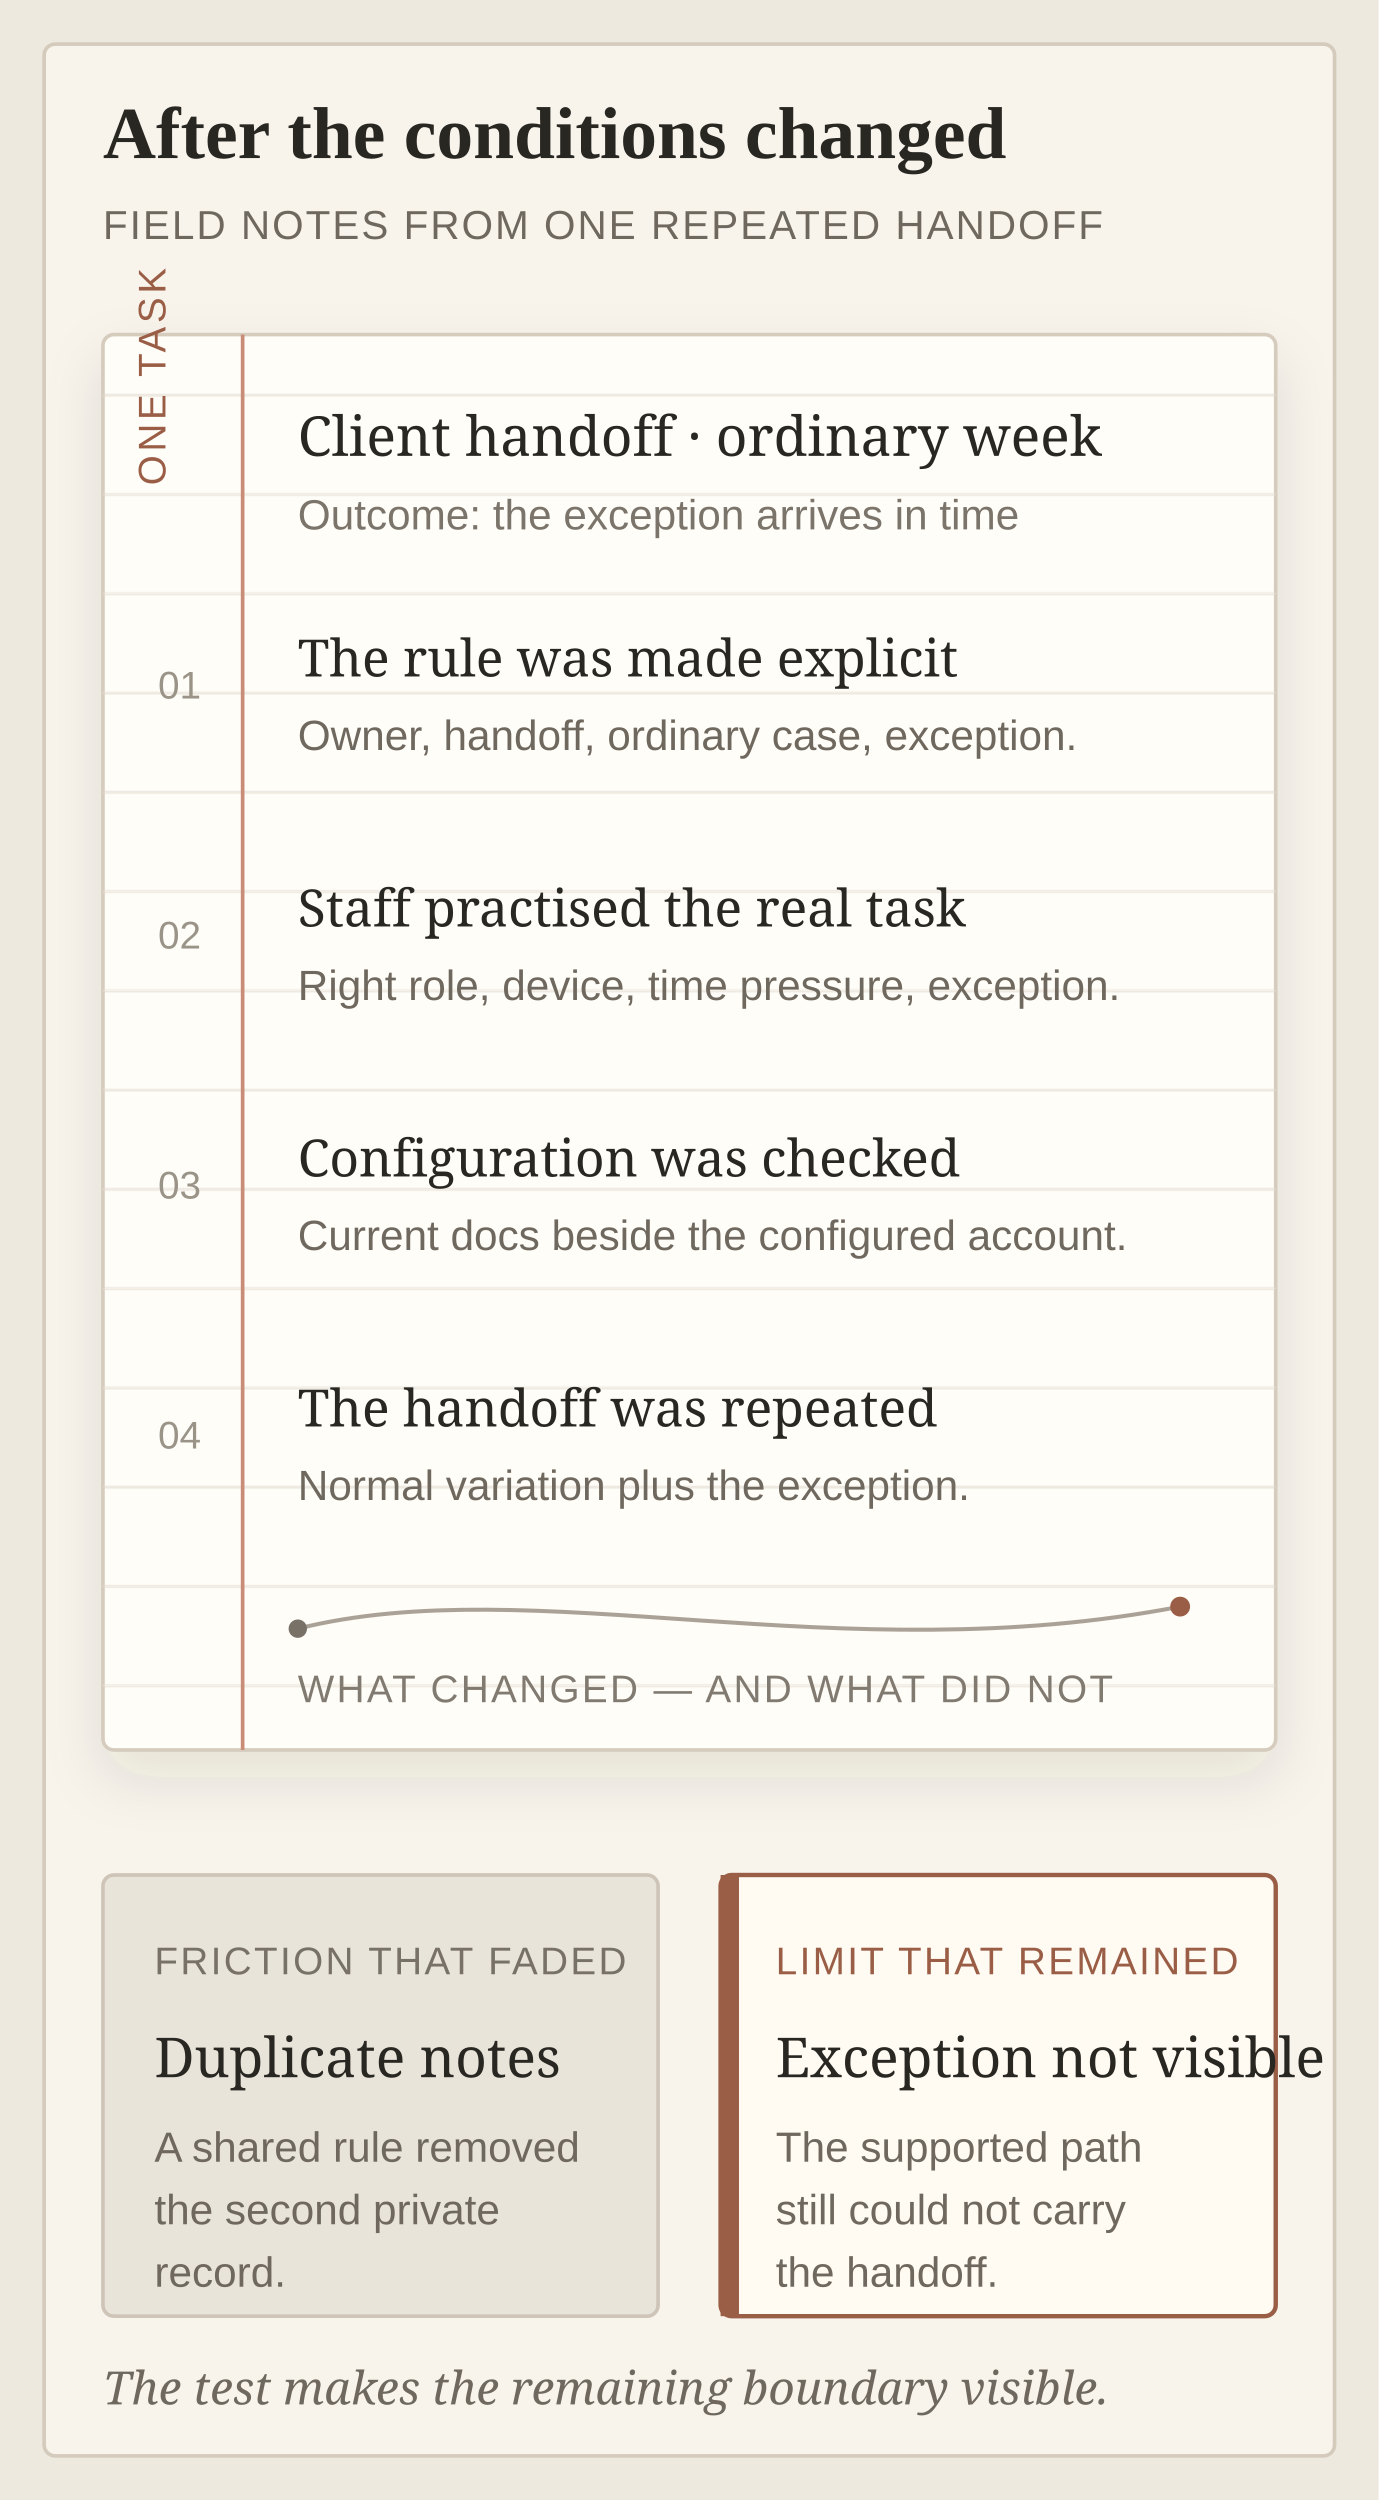
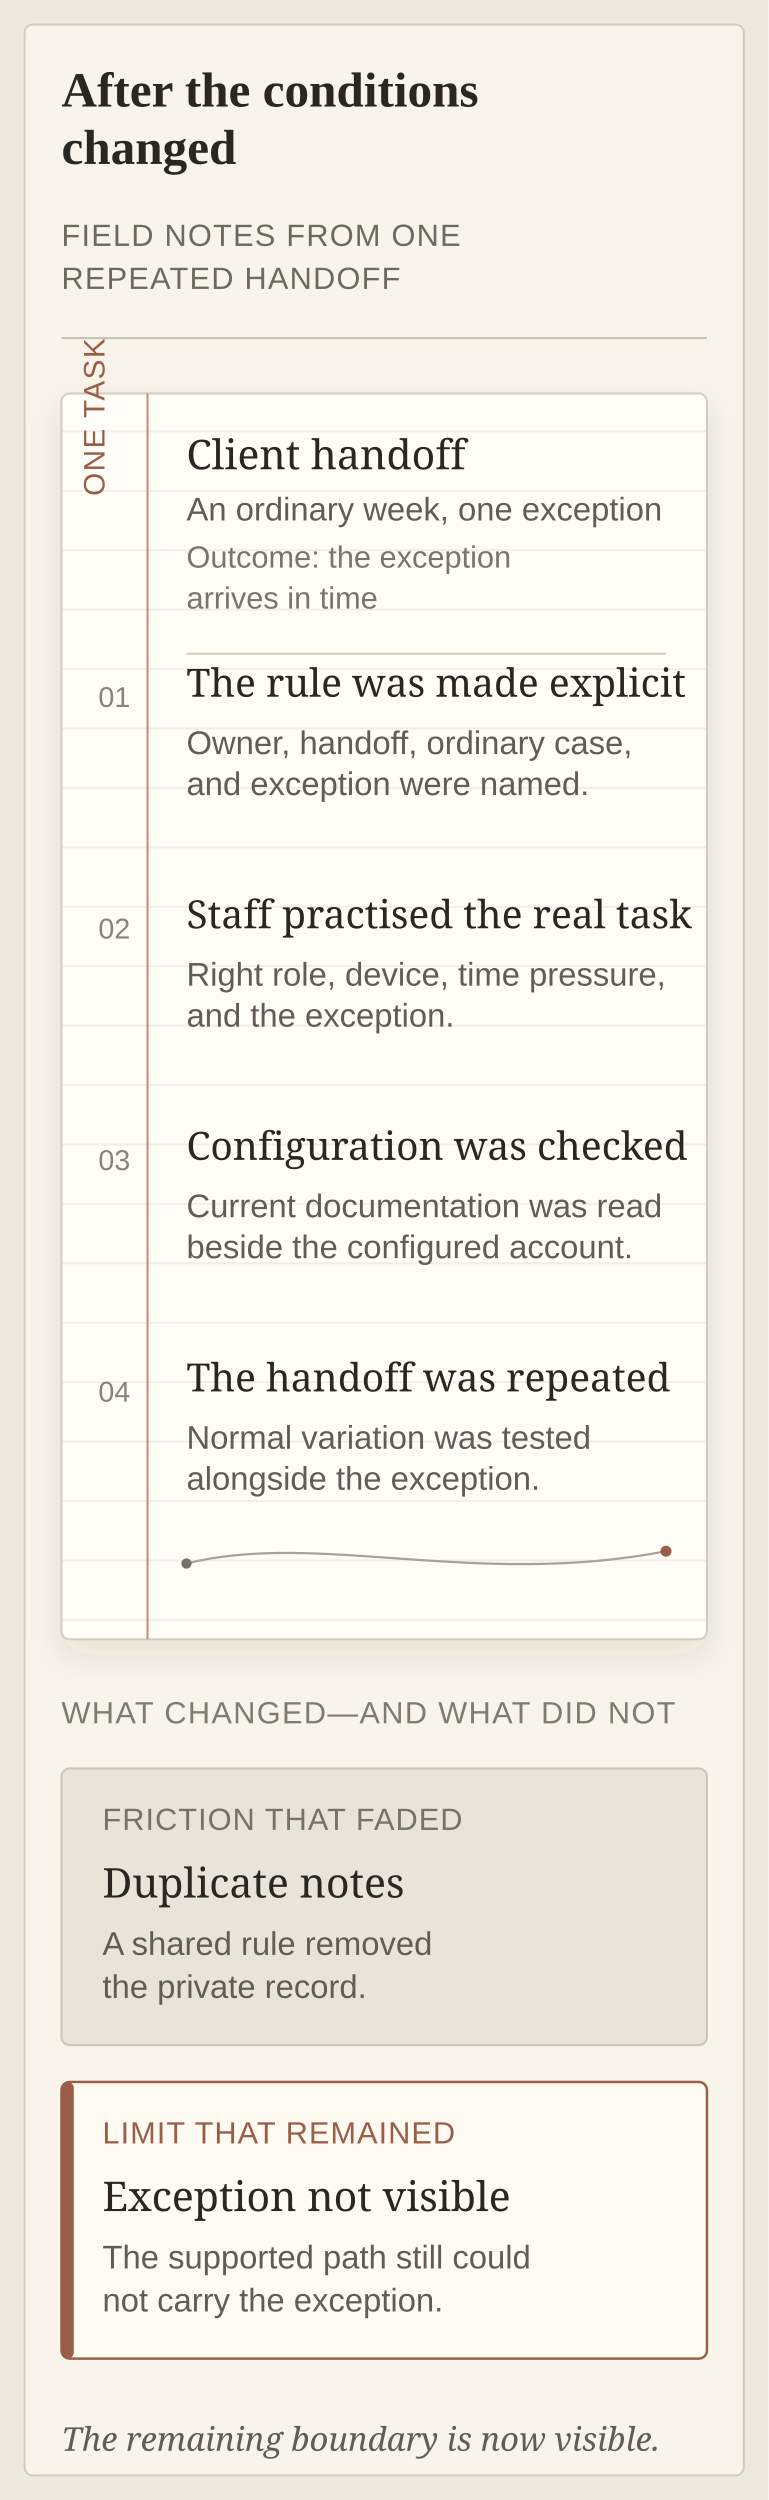
- <svg xmlns="http://www.w3.org/2000/svg" viewBox="0 0 375 680" role="img" aria-labelledby="title desc">
+ <svg xmlns="http://www.w3.org/2000/svg" viewBox="0 0 375 1220" role="img" aria-labelledby="title desc">
  <defs>
    <filter id="pageShadow" x="-20%" y="-20%" width="140%" height="150%">
      <feDropShadow dx="0" dy="7" stdDeviation="8" flood-color="#2d2923" flood-opacity=".1" />
    </filter>
-     <pattern id="rules" width="8" height="27" patternUnits="userSpaceOnUse">
-       <line x1="0" y1="26.5" x2="8" y2="26.5" stroke="#ded7cc" stroke-width=".8" />
+     <pattern id="rules" width="8" height="29" patternUnits="userSpaceOnUse">
+       <line x1="0" y1="28.5" x2="8" y2="28.5" stroke="#ded7cc" stroke-width=".8" />
    </pattern>
  </defs>
-   <rect width="375" height="680" fill="#eee9df" />
-   <rect x="12" y="12" width="351" height="656" rx="3" fill="#f8f4ec" stroke="#d4cbbd" />
-   <text x="28" y="43" fill="#292722" font-family="Georgia, 'Times New Roman', serif" font-size="20" font-weight="700">After the conditions changed</text>
-   <text x="28" y="65" fill="#6f685f" font-family="Arial, sans-serif" font-size="11" letter-spacing=".55">FIELD NOTES FROM ONE REPEATED HANDOFF</text>
-   <g filter="url(#pageShadow)">
-     <rect x="28" y="91" width="319" height="385" rx="3" fill="#fffdf8" stroke="#d5ccbe" />
+   <rect width="375" height="1220" fill="#eee9df" />
+   <rect x="12" y="12" width="351" height="1196" rx="4" fill="#f8f4ec" stroke="#d4cbbd" />
+   <text x="30" y="52" fill="#292722" font-family="Georgia, 'Times New Roman', serif" font-size="24" font-weight="700">
+     <tspan x="30" dy="0">After the conditions</tspan>
+     <tspan x="30" dy="28">changed</tspan>
+   </text>
+   <g transform="translate(0 40)">
+     <text x="30" y="80" fill="#6f685f" font-family="Arial, sans-serif" font-size="15" letter-spacing=".6">
+       <tspan x="30" dy="0">FIELD NOTES FROM ONE</tspan>
+       <tspan x="30" dy="21">REPEATED HANDOFF</tspan>
+     </text>
+     <line x1="30" y1="125" x2="345" y2="125" stroke="#c9c0b3" />
+     <g transform="translate(0 26)">
+       <g filter="url(#pageShadow)">
+         <rect x="30" y="126" width="315" height="608" rx="4" fill="#fffdf8" stroke="#d5ccbe" />
+       </g>
+       <rect x="30" y="126" width="315" height="608" rx="4" fill="url(#rules)" opacity=".45" />
+       <line x1="72" y1="126" x2="72" y2="734" stroke="#c98c76" />
+       <text x="51" y="176" fill="#9a5d45" font-family="Arial, sans-serif" font-size="14.5" letter-spacing=".7" transform="rotate(-90 51 176)">ONE TASK</text>
+       <text x="91" y="163" fill="#292722" font-family="Georgia, serif" font-size="20">Client handoff</text>
+       <text x="91" y="188" fill="#625c54" font-family="Arial, sans-serif" font-size="16">An ordinary week, one exception</text>
+       <text x="91" y="211" fill="#7b746b" font-family="Arial, sans-serif" font-size="15">
+         <tspan x="91" dy="0">Outcome: the exception</tspan>
+         <tspan x="91" dy="20">arrives in time</tspan>
+       </text>
+       <line x1="91" y1="253" x2="325" y2="253" stroke="#d5ccbe" />
+       <g>
+         <text x="48" y="279" fill="#8b8378" font-family="Arial, sans-serif" font-size="14">01</text>
+         <text x="91" y="274" fill="#292722" font-family="Georgia, serif" font-size="19">The rule was made explicit</text>
+         <text x="91" y="302" fill="#625c54" font-family="Arial, sans-serif" font-size="16">
+           <tspan x="91" dy="0">Owner, handoff, ordinary case,</tspan>
+           <tspan x="91" dy="20">and exception were named.</tspan>
+         </text>
+         <text x="48" y="392" fill="#8b8378" font-family="Arial, sans-serif" font-size="14">02</text>
+         <text x="91" y="387" fill="#292722" font-family="Georgia, serif" font-size="19">Staff practised the real task</text>
+         <text x="91" y="415" fill="#625c54" font-family="Arial, sans-serif" font-size="16">
+           <tspan x="91" dy="0">Right role, device, time pressure,</tspan>
+           <tspan x="91" dy="20">and the exception.</tspan>
+         </text>
+         <text x="48" y="505" fill="#8b8378" font-family="Arial, sans-serif" font-size="14">03</text>
+         <text x="91" y="500" fill="#292722" font-family="Georgia, serif" font-size="19">Configuration was checked</text>
+         <text x="91" y="528" fill="#625c54" font-family="Arial, sans-serif" font-size="16">
+           <tspan x="91" dy="0">Current documentation was read</tspan>
+           <tspan x="91" dy="20">beside the configured account.</tspan>
+         </text>
+         <text x="48" y="618" fill="#8b8378" font-family="Arial, sans-serif" font-size="14">04</text>
+         <text x="91" y="613" fill="#292722" font-family="Georgia, serif" font-size="19">The handoff was repeated</text>
+         <text x="91" y="641" fill="#625c54" font-family="Arial, sans-serif" font-size="16">
+           <tspan x="91" dy="0">Normal variation was tested</tspan>
+           <tspan x="91" dy="20">alongside the exception.</tspan>
+         </text>
+       </g>
+       <path d="M91 697 C155 681 232 709 325 691" fill="none" stroke="#aaa297" stroke-width="1.1" />
+       <circle cx="91" cy="697" r="2.5" fill="#777168" />
+       <circle cx="325" cy="691" r="2.7" fill="#9a5d45" />
+       <text x="30" y="775" fill="#817a70" font-family="Arial, sans-serif" font-size="15" letter-spacing=".65">WHAT CHANGED—AND WHAT DID NOT</text>
+       <g>
+         <rect x="30" y="797" width="315" height="135" rx="4" fill="#e9e4da" stroke="#cec5b8" />
+         <text x="50" y="827" fill="#777168" font-family="Arial, sans-serif" font-size="15" letter-spacing=".5">FRICTION THAT FADED</text>
+         <text x="50" y="860" fill="#292722" font-family="Georgia, serif" font-size="20">Duplicate notes</text>
+         <text x="50" y="888" fill="#625c54" font-family="Arial, sans-serif" font-size="16">
+           <tspan x="50" dy="0">A shared rule removed</tspan>
+           <tspan x="50" dy="21">the private record.</tspan>
+         </text>
+       </g>
+       <g>
+         <rect x="30" y="950" width="315" height="135" rx="4" fill="#fffaf2" stroke="#9a5d45" stroke-width="1.2" />
+         <rect x="30" y="950" width="6" height="135" rx="3" fill="#9a5d45" />
+         <text x="50" y="980" fill="#9a5d45" font-family="Arial, sans-serif" font-size="15" letter-spacing=".5">LIMIT THAT REMAINED</text>
+         <text x="50" y="1013" fill="#292722" font-family="Georgia, serif" font-size="20">Exception not visible</text>
+         <text x="50" y="1041" fill="#625c54" font-family="Arial, sans-serif" font-size="16">
+           <tspan x="50" dy="0">The supported path still could</tspan>
+           <tspan x="50" dy="21">not carry the exception.</tspan>
+         </text>
+       </g>
+       <text x="30" y="1130" fill="#625c54" font-family="Georgia, serif" font-size="16" font-style="italic">The remaining boundary is now visible.</text>
+     </g>
  </g>
-   <rect x="28" y="91" width="319" height="385" rx="3" fill="url(#rules)" opacity=".55" />
-   <line x1="66" y1="91" x2="66" y2="476" stroke="#c98c76" />
-   <text x="45" y="132" fill="#9a5d45" font-family="Arial, sans-serif" font-size="10.5" letter-spacing="1" transform="rotate(-90 45 132)">ONE TASK</text>
-   <text x="81" y="124" fill="#292722" font-family="Georgia, serif" font-size="15">Client handoff · ordinary week</text>
-   <text x="81" y="144" fill="#7b746b" font-family="Arial, sans-serif" font-size="11.5">Outcome: the exception arrives in time</text>
-   <g>
-     <text x="43" y="190" fill="#9a9388" font-family="Arial, sans-serif" font-size="10.5">01</text>
-     <text x="81" y="184" fill="#292722" font-family="Georgia, serif" font-size="14">The rule was made explicit</text>
-     <text x="81" y="204" fill="#6f685f" font-family="Arial, sans-serif" font-size="11.5">Owner, handoff, ordinary case, exception.</text>
-     <text x="43" y="258" fill="#9a9388" font-family="Arial, sans-serif" font-size="10.5">02</text>
-     <text x="81" y="252" fill="#292722" font-family="Georgia, serif" font-size="14">Staff practised the real task</text>
-     <text x="81" y="272" fill="#6f685f" font-family="Arial, sans-serif" font-size="11.5">Right role, device, time pressure, exception.</text>
-     <text x="43" y="326" fill="#9a9388" font-family="Arial, sans-serif" font-size="10.5">03</text>
-     <text x="81" y="320" fill="#292722" font-family="Georgia, serif" font-size="14">Configuration was checked</text>
-     <text x="81" y="340" fill="#6f685f" font-family="Arial, sans-serif" font-size="11.5">Current docs beside the configured account.</text>
-     <text x="43" y="394" fill="#9a9388" font-family="Arial, sans-serif" font-size="10.5">04</text>
-     <text x="81" y="388" fill="#292722" font-family="Georgia, serif" font-size="14">The handoff was repeated</text>
-     <text x="81" y="408" fill="#6f685f" font-family="Arial, sans-serif" font-size="11.5">Normal variation plus the exception.</text>
-   </g>
-   <path d="M81 443 C145 427 228 455 321 437" fill="none" stroke="#aaa297" stroke-width="1.1" />
-   <circle cx="81" cy="443" r="2.5" fill="#777168" />
-   <circle cx="321" cy="437" r="2.7" fill="#9a5d45" />
-   <text x="81" y="463" fill="#817a71" font-family="Arial, sans-serif" font-size="10.5" letter-spacing=".65">WHAT CHANGED — AND WHAT DID NOT</text>
-   <g>
-     <rect x="28" y="510" width="151" height="120" rx="3" fill="#e9e4da" stroke="#cec5b8" />
-     <text x="42" y="537" fill="#777168" font-family="Arial, sans-serif" font-size="10.5" letter-spacing=".65">FRICTION THAT FADED</text>
-     <text x="42" y="565" fill="#292722" font-family="Georgia, serif" font-size="15">Duplicate notes</text>
-     <text x="42" y="588" fill="#6f685f" font-family="Arial, sans-serif" font-size="11.5">A shared rule removed</text>
-     <text x="42" y="605" fill="#6f685f" font-family="Arial, sans-serif" font-size="11.5">the second private</text>
-     <text x="42" y="622" fill="#6f685f" font-family="Arial, sans-serif" font-size="11.5">record.</text>
-   </g>
-   <g>
-     <rect x="196" y="510" width="151" height="120" rx="3" fill="#fffaf2" stroke="#9a5d45" stroke-width="1.2" />
-     <rect x="196" y="510" width="5" height="120" fill="#9a5d45" />
-     <text x="211" y="537" fill="#9a5d45" font-family="Arial, sans-serif" font-size="10.5" letter-spacing=".65">LIMIT THAT REMAINED</text>
-     <text x="211" y="565" fill="#292722" font-family="Georgia, serif" font-size="15">Exception not visible</text>
-     <text x="211" y="588" fill="#6f685f" font-family="Arial, sans-serif" font-size="11.5">The supported path</text>
-     <text x="211" y="605" fill="#6f685f" font-family="Arial, sans-serif" font-size="11.5">still could not carry</text>
-     <text x="211" y="622" fill="#6f685f" font-family="Arial, sans-serif" font-size="11.5">the handoff.</text>
-   </g>
-   <text x="28" y="654" fill="#6f685f" font-family="Georgia, serif" font-size="12.5" font-style="italic">The test makes the remaining boundary visible.</text>
</svg>
